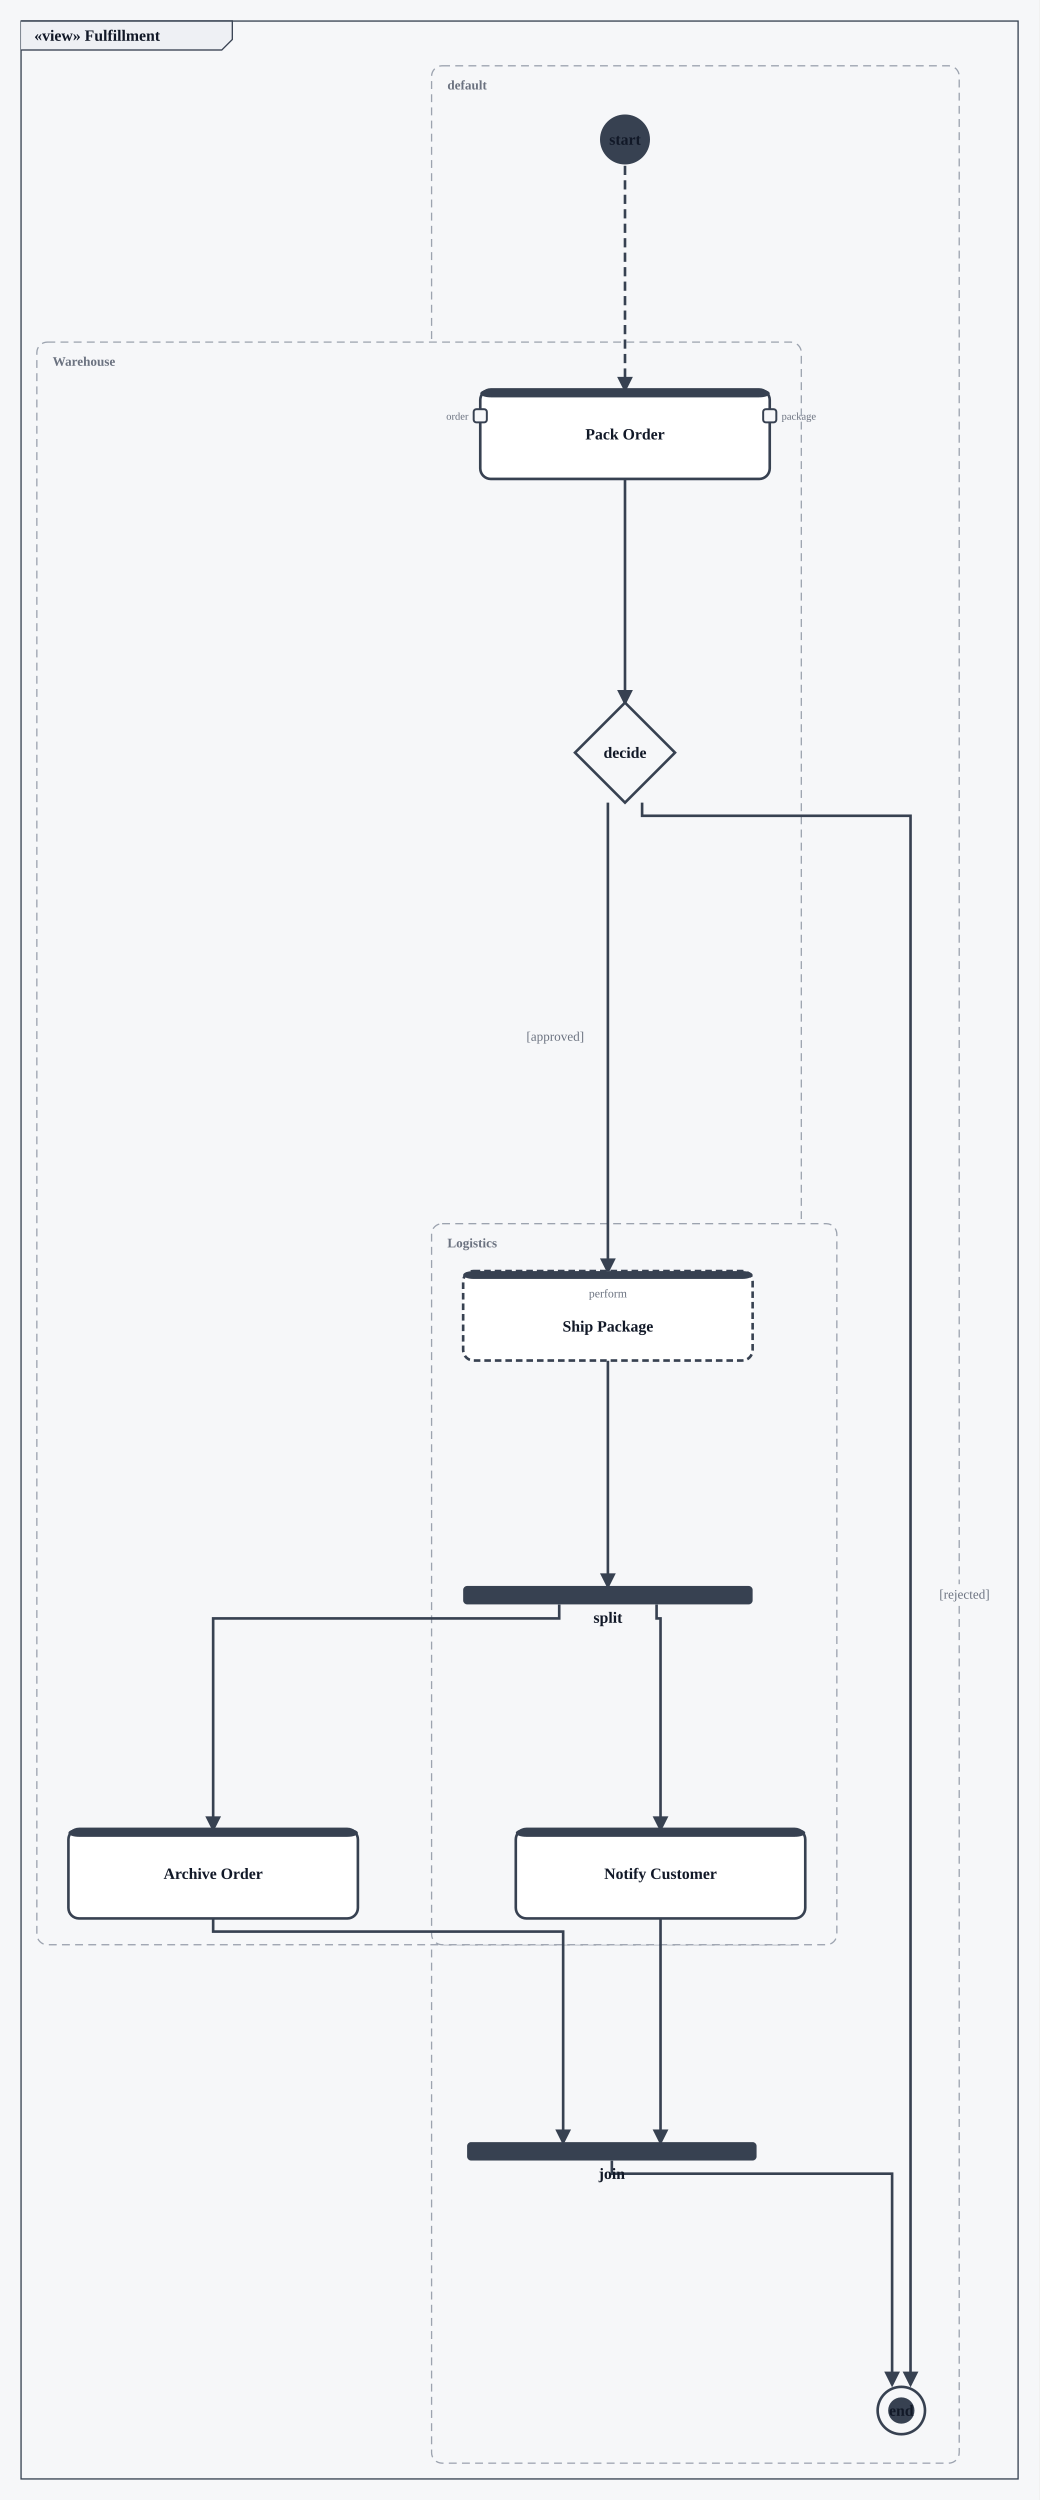
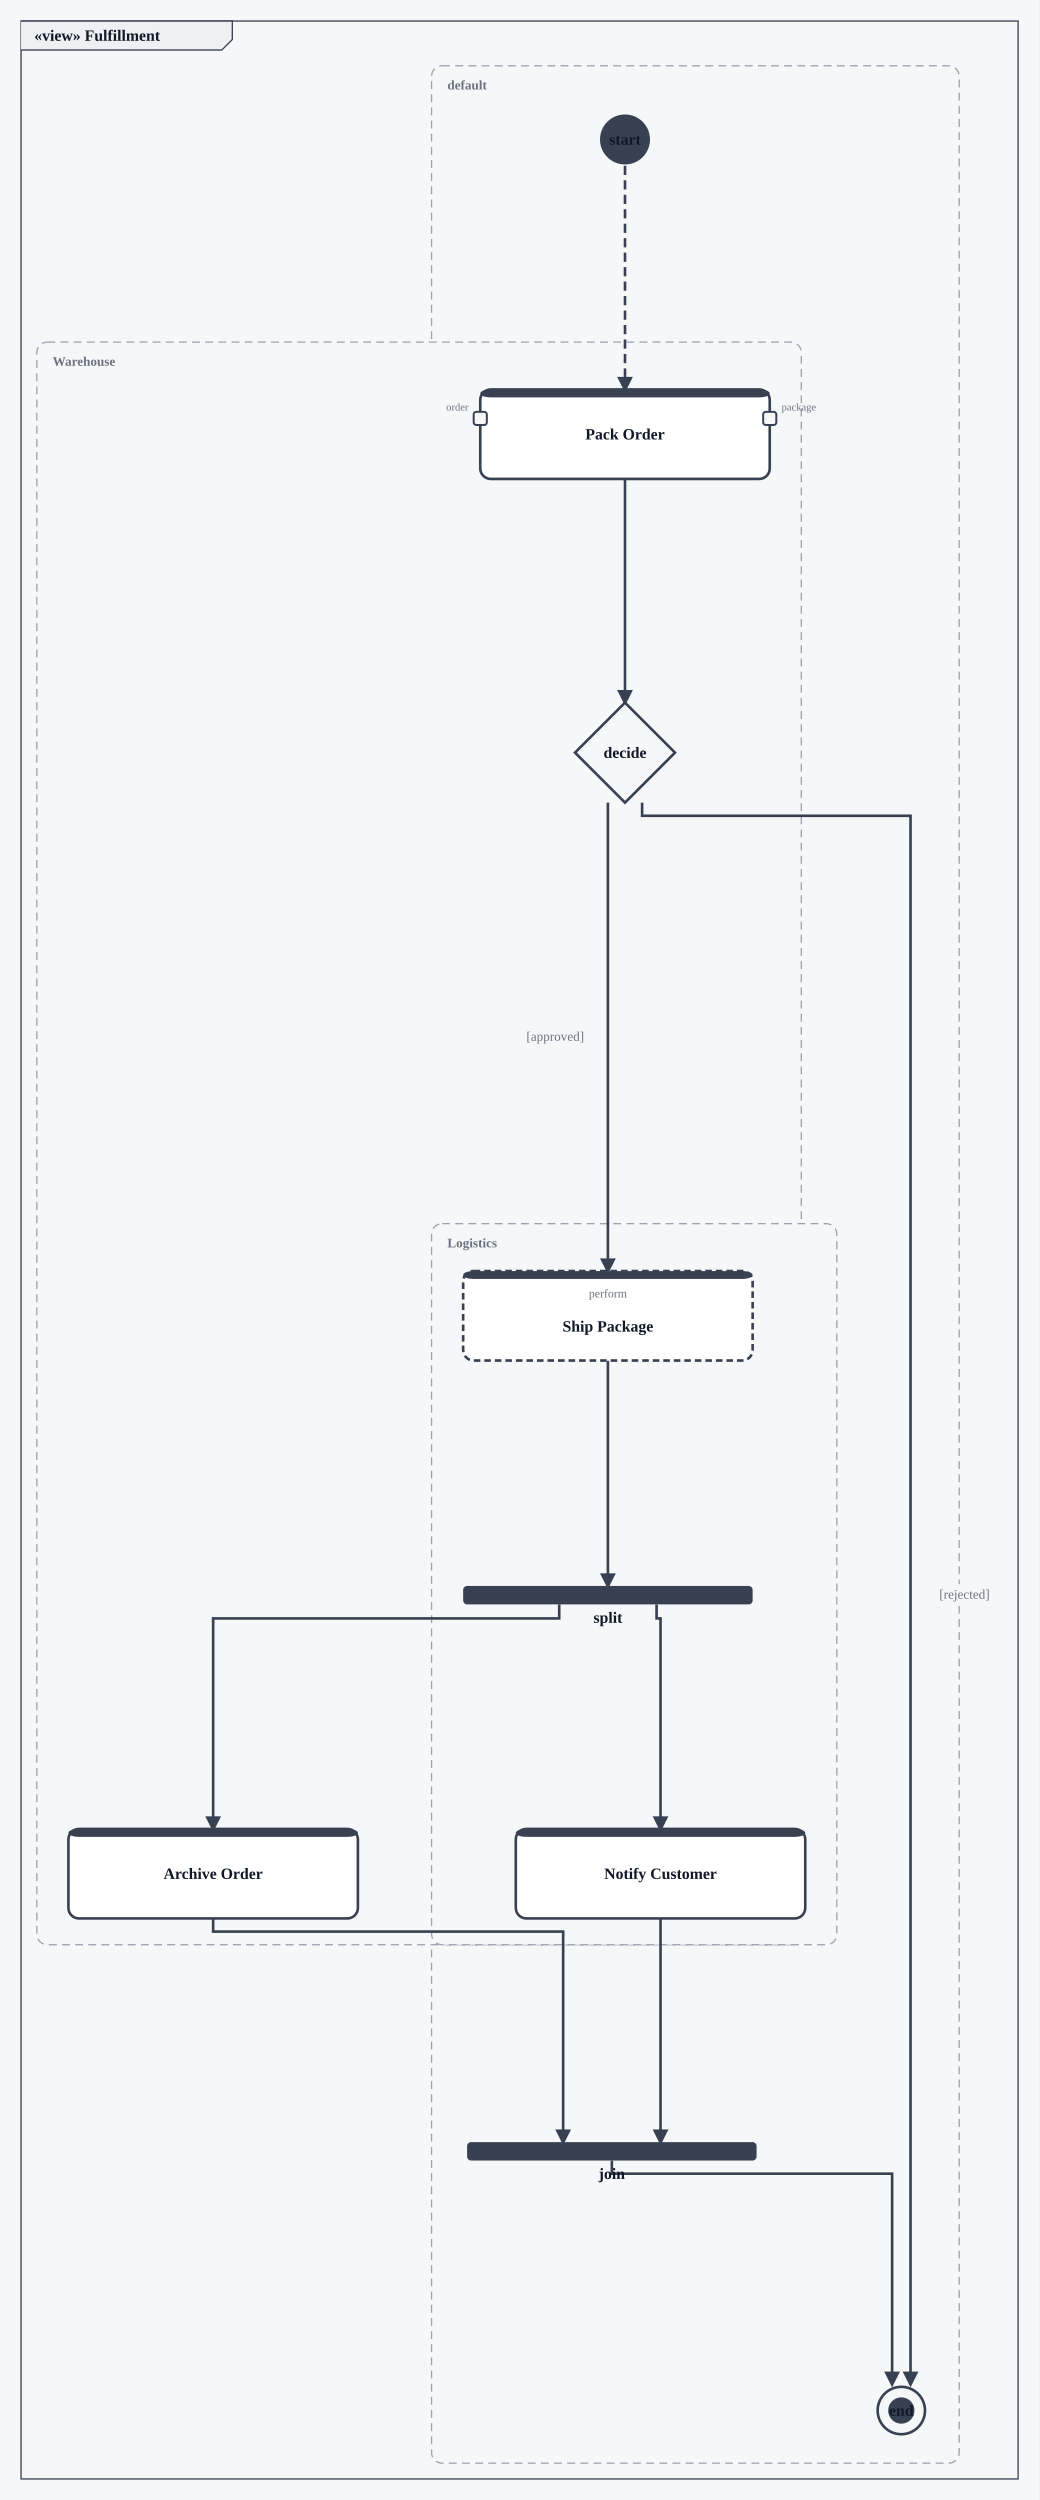
<svg xmlns="http://www.w3.org/2000/svg" class="sysml-viz-svg" width="100%" height="100%" viewBox="28 -6 789.75 1900" role="img" aria-label="Fulfillment" data-color-scheme="light" style="touch-action: none; cursor: grab;">
  <rect class="viz-bg" x="28" y="-6" width="789.75" height="1900" fill="#f6f7f9" />
  <defs>
    <marker id="viz-arrow" markerWidth="10" markerHeight="10" refX="9" refY="3" orient="auto" markerUnits="strokeWidth">
      <path d="M0,0 L0,6 L9,3 z" fill="#374151" />
    </marker>
    <marker id="general-d3-arrow" viewBox="0 -5 10 10" refX="8" refY="0" markerWidth="5" markerHeight="5" orient="auto">
      <path d="M0,-4L10,0L0,4" style="fill: #374151;" />
    </marker>
    <marker id="general-d3-arrow-open" viewBox="0 -5 10 10" refX="9" refY="0" markerWidth="8" markerHeight="8" orient="auto">
      <path d="M0,-4L10,0L0,4" style="fill: none; stroke: #374151; stroke-width: 1.3;" />
    </marker>
    <marker id="general-d3-specializes" viewBox="0 -6 12 12" refX="11" refY="0" markerWidth="8" markerHeight="8" orient="auto">
      <path d="M0,0L10,-4L10,4Z" style="fill: #ffffff; stroke: #374151; stroke-width: 1.2;" />
    </marker>
    <marker id="general-d3-defined-by" viewBox="-8 -6 20 12" refX="11" refY="0" markerWidth="13.5" markerHeight="8" orient="auto">
      <path d="M1,-4.5L11,0L1,4.5Z" style="fill: #ffffff; stroke: #374151; stroke-width: 1.2;" />
      <circle cx="-2.5" cy="-3" r="1.2" style="fill: #374151;" />
      <circle cx="-2.5" cy="3" r="1.2" style="fill: #374151;" />
    </marker>
    <marker id="general-d3-subsets" viewBox="0 -6 12 12" refX="11" refY="0" markerWidth="8" markerHeight="8" orient="auto">
      <path d="M1,-4.5L11,0L1,4.5Z" style="fill: #ffffff; stroke: #374151; stroke-width: 1.2;" />
    </marker>
    <marker id="general-d3-diamond" viewBox="0 -6 12 12" refX="2" refY="0" markerWidth="7" markerHeight="7" orient="auto">
      <path d="M0,0L5,-4L10,0L5,4Z" style="fill: #374151;" />
    </marker>
    <marker id="ibd-connection-dot" viewBox="-5 -5 10 10" refX="0" refY="0" markerWidth="5" markerHeight="5" orient="auto">
      <circle r="3" style="fill: #ffffff; stroke: #374151; stroke-width: 1.5;" />
    </marker>
    <marker id="ibd-flow-arrow" viewBox="0 -5 10 10" refX="10" refY="0" markerWidth="8" markerHeight="8" orient="auto">
      <path d="M0,-4L10,0L0,4Z" style="fill: #374151;" />
    </marker>
    <marker id="ibd-interface-arrow" viewBox="0 -5 10 10" refX="10" refY="0" markerWidth="8" markerHeight="8" orient="auto">
      <path d="M0,-4L10,0L0,4Z" style="fill: none; stroke: #374151; stroke-width: 1.5;" />
    </marker>
    <marker id="action-flow-arrow" viewBox="0 -5 10 10" refX="8" refY="0" markerWidth="6" markerHeight="6" orient="auto">
      <path d="M0,-5L10,0L0,5" style="fill: #374151;" />
    </marker>
  </defs>
  <style class="sysml-node-chrome-style">.sysml-disclosure { cursor: pointer; outline: none; }
.sysml-disclosure .sysml-disclosure-box,
.sysml-disclosure .sysml-disclosure-glyph { pointer-events: none; }
.sysml-disclosure:hover .sysml-disclosure-target { fill: #e5e7eb !important; fill-opacity: 0.55; }
.sysml-disclosure:hover .sysml-disclosure-box { fill: #e5e7eb; stroke: #374151; }
.sysml-disclosure:focus-visible .sysml-disclosure-target { stroke: #2563eb; stroke-width: 2px; fill: #e5e7eb !important; fill-opacity: 0.35; }
.sysml-disclosure:focus-visible .sysml-disclosure-box { stroke: #2563eb; }
.sysml-compartment-label text { user-select: none; }
.viz-node text { user-select: none; }</style>
  <g class="viz-root">
    <g class="view-frame" data-view-name="Fulfillment" style="pointer-events: none;">
      <rect class="view-frame-border" x="44" y="10" width="757.75" height="1868" style="fill: none; stroke: #374151; stroke-width: 1px;" />
      <path class="view-frame-name-compartment" d="M44,10 H204.56 V24 L196.56,32 H44" style="fill: #eef0f4; stroke: #374151; stroke-width: 1px;" />
      <text class="view-frame-name" x="54" y="25" style="font-size: 12px; font-weight: 700; fill: #111827;">«view» Fulfillment</text>
    </g>
    <g class="activity-swim-lanes">
      <rect x="356" y="44" width="401" height="1822" rx="8" style="fill: #f6f7f9; stroke: #9ca3af; stroke-dasharray: 6,4;" />
      <text x="368" y="62" style="font-size: 10px; font-weight: 700; fill: #6b7280;">default</text>
      <rect x="56" y="254" width="581" height="1218" rx="8" style="fill: #f6f7f9; stroke: #9ca3af; stroke-dasharray: 6,4;" />
      <text x="68" y="272" style="font-size: 10px; font-weight: 700; fill: #6b7280;">Warehouse</text>
      <rect x="356" y="924" width="308" height="548" rx="8" style="fill: #f6f7f9; stroke: #9ca3af; stroke-dasharray: 6,4;" />
      <text x="368" y="942" style="font-size: 10px; font-weight: 700; fill: #6b7280;">Logistics</text>
    </g>
    <g class="activity-flows">
      <path class="activity-flow action-flow-edge aflow-succession" data-flow-kind="succession" d="M503,120 L503,290" data-edge-id="flow-0" data-base-stroke-width="2" style="fill: none; stroke: #374151; stroke-width: 2px; stroke-dasharray: 7,4; marker-end: url(#action-flow-arrow);" />
      <path class="viz-edge-hit-target" data-tooltip-kind="edge" data-tooltip-id="flow-0" d="M503,120 L503,290" aria-label="Succession; From: start; To: Pack Order; Source ID: start; Target ID: pack" style="fill: none; stroke: transparent; stroke-width: 12px; pointer-events: stroke;" />
      <path class="activity-flow action-flow-edge" data-flow-kind="other" d="M503,358 L503,528" data-edge-id="flow-1" data-base-stroke-width="2" style="fill: none; stroke: #374151; stroke-width: 2px; stroke-dasharray: none; marker-end: url(#action-flow-arrow);" />
      <path class="viz-edge-hit-target" data-tooltip-kind="edge" data-tooltip-id="flow-1" d="M503,358 L503,528" aria-label="Flow; From: Pack Order; To: decide; Source ID: pack; Target ID: decide" style="fill: none; stroke: transparent; stroke-width: 12px; pointer-events: stroke;" />
      <path class="activity-flow action-flow-edge" data-flow-kind="other" d="M490,604 L490,960" data-edge-id="flow-2" data-base-stroke-width="2" style="fill: none; stroke: #374151; stroke-width: 2px; stroke-dasharray: none; marker-end: url(#action-flow-arrow);" />
      <path class="viz-edge-hit-target" data-tooltip-kind="edge" data-tooltip-id="flow-2" d="M490,604 L490,960" aria-label="Flow; Name: approved; From: decide; To: Ship Package; Condition: approved; Source ID: decide; Target ID: ship" style="fill: none; stroke: transparent; stroke-width: 12px; pointer-events: stroke;" />
      <rect x="422" y="774" width="56" height="16" rx="3" style="fill: #f6f7f9; stroke: none;" />
      <text x="450" y="785" text-anchor="middle" style="font-size: 10px; fill: #6b7280;">[approved]</text>
      <path class="activity-flow action-flow-edge" data-flow-kind="other" d="M516,604 L516,614 L720,614 L720,1806" data-edge-id="flow-3" data-base-stroke-width="2" style="fill: none; stroke: #374151; stroke-width: 2px; stroke-dasharray: none; marker-end: url(#action-flow-arrow);" />
      <path class="viz-edge-hit-target" data-tooltip-kind="edge" data-tooltip-id="flow-3" d="M516,604 L516,614 L720,614 L720,1806" aria-label="Flow; Name: rejected; From: decide; To: end; Condition: rejected; Source ID: decide; Target ID: end" style="fill: none; stroke: transparent; stroke-width: 12px; pointer-events: stroke;" />
      <rect x="733" y="1198" width="56" height="16" rx="3" style="fill: #f6f7f9; stroke: none;" />
      <text x="761" y="1209" text-anchor="middle" style="font-size: 10px; fill: #6b7280;">[rejected]</text>
      <path class="activity-flow action-flow-edge aflow-streaming" data-flow-kind="streaming" d="M490,1028 L490,1199.333" data-edge-id="flow-4" data-base-stroke-width="2" style="fill: none; stroke: #374151; stroke-width: 2px; stroke-dasharray: none; marker-end: url(#action-flow-arrow);" />
      <path class="viz-edge-hit-target" data-tooltip-kind="edge" data-tooltip-id="flow-4" d="M490,1028 L490,1199.333" aria-label="Flow; From: Ship Package; To: split; Source ID: ship; Target ID: split" style="fill: none; stroke: transparent; stroke-width: 12px; pointer-events: stroke;" />
      <path class="activity-flow action-flow-edge" data-flow-kind="other" d="M527,1213.333 L527,1224 L530,1224 L530,1384" data-edge-id="flow-5" data-base-stroke-width="2" style="fill: none; stroke: #374151; stroke-width: 2px; stroke-dasharray: none; marker-end: url(#action-flow-arrow);" />
      <path class="viz-edge-hit-target" data-tooltip-kind="edge" data-tooltip-id="flow-5" d="M527,1213.333 L527,1224 L530,1224 L530,1384" aria-label="Flow; From: split; To: Notify Customer; Source ID: split; Target ID: notify" style="fill: none; stroke: transparent; stroke-width: 12px; pointer-events: stroke;" />
      <path class="activity-flow action-flow-edge" data-flow-kind="other" d="M453,1213.333 L453,1224 L190,1224 L190,1384" data-edge-id="flow-6" data-base-stroke-width="2" style="fill: none; stroke: #374151; stroke-width: 2px; stroke-dasharray: none; marker-end: url(#action-flow-arrow);" />
      <path class="viz-edge-hit-target" data-tooltip-kind="edge" data-tooltip-id="flow-6" d="M453,1213.333 L453,1224 L190,1224 L190,1384" aria-label="Flow; From: split; To: Archive Order; Source ID: split; Target ID: archive" style="fill: none; stroke: transparent; stroke-width: 12px; pointer-events: stroke;" />
      <path class="activity-flow action-flow-edge" data-flow-kind="other" d="M530,1452 L530,1622" data-edge-id="flow-7" data-base-stroke-width="2" style="fill: none; stroke: #374151; stroke-width: 2px; stroke-dasharray: none; marker-end: url(#action-flow-arrow);" />
      <path class="viz-edge-hit-target" data-tooltip-kind="edge" data-tooltip-id="flow-7" d="M530,1452 L530,1622" aria-label="Flow; From: Notify Customer; To: join; Source ID: notify; Target ID: join" style="fill: none; stroke: transparent; stroke-width: 12px; pointer-events: stroke;" />
      <path class="activity-flow action-flow-edge" data-flow-kind="other" d="M190,1452 L190,1462 L456,1462 L456,1622" data-edge-id="flow-8" data-base-stroke-width="2" style="fill: none; stroke: #374151; stroke-width: 2px; stroke-dasharray: none; marker-end: url(#action-flow-arrow);" />
      <path class="viz-edge-hit-target" data-tooltip-kind="edge" data-tooltip-id="flow-8" d="M190,1452 L190,1462 L456,1462 L456,1622" aria-label="Flow; From: Archive Order; To: join; Source ID: archive; Target ID: join" style="fill: none; stroke: transparent; stroke-width: 12px; pointer-events: stroke;" />
      <path class="activity-flow action-flow-edge" data-flow-kind="other" d="M493,1636 L493,1646 L706,1646 L706,1806" data-edge-id="flow-9" data-base-stroke-width="2" style="fill: none; stroke: #374151; stroke-width: 2px; stroke-dasharray: none; marker-end: url(#action-flow-arrow);" />
      <path class="viz-edge-hit-target" data-tooltip-kind="edge" data-tooltip-id="flow-9" d="M493,1636 L493,1646 L706,1646 L706,1806" aria-label="Flow; From: join; To: end; Source ID: join; Target ID: end" style="fill: none; stroke: transparent; stroke-width: 12px; pointer-events: stroke;" />
    </g>
    <g class="activity-actions">
      <g class="activity-action action-flow-node" data-node-id="start" transform="translate(483,80)" style="cursor: ;">
        <circle class="node-background" data-original-stroke="#374151" data-original-width="2px" cx="20" cy="20" r="18" style="fill: #374151; stroke: #374151; stroke-width: 2px;" />
        <text x="20" y="24" text-anchor="middle" style="font-size: 12px; font-weight: 600; fill: #111827;">start</text>
      </g>
      <g class="activity-action action-flow-node" data-node-id="pack" transform="translate(393,290)" style="cursor: ;">
        <rect class="node-background" data-original-stroke="#374151" data-original-width="2px" width="220" height="68" rx="8" style="fill: #ffffff; stroke: #374151; stroke-width: 2px; stroke-dasharray: none;" />
        <rect width="220" height="6" rx="8" style="fill: #374151; stroke: none;" />
        <text x="110" y="38" text-anchor="middle" style="font-size: 12px; font-weight: 600; fill: #111827;">Pack Order</text>
-         <rect class="action-parameter-badge action-parameter-input" x="-5" y="15" width="10" height="10" rx="2" style="fill: #f6f7f9; stroke: #374151; stroke-width: 1.5px;" />
-         <text class="action-parameter-label action-parameter-input-label" x="-9" y="23" text-anchor="end" style="font-size: 8px; fill: #6b7280;">order</text>
-         <rect class="action-parameter-badge action-parameter-output" x="215" y="15" width="10" height="10" rx="2" style="fill: #f6f7f9; stroke: #374151; stroke-width: 1.5px;" />
-         <text class="action-parameter-label action-parameter-output-label" x="229" y="23" text-anchor="start" style="font-size: 8px; fill: #6b7280;">package</text>
+         <rect class="action-parameter-badge action-parameter-input" x="-5" y="17" width="10" height="10" rx="2" style="fill: #f6f7f9; stroke: #374151; stroke-width: 1.5px;" />
+         <text class="action-parameter-label action-parameter-input-label" x="-9" y="16" text-anchor="end" style="font-size: 8px; fill: #6b7280;">order</text>
+         <rect class="action-parameter-badge action-parameter-output" x="215" y="17" width="10" height="10" rx="2" style="fill: #f6f7f9; stroke: #374151; stroke-width: 1.5px;" />
+         <text class="action-parameter-label action-parameter-output-label" x="229" y="16" text-anchor="start" style="font-size: 8px; fill: #6b7280;">package</text>
      </g>
      <g class="activity-action action-flow-node" data-node-id="decide" transform="translate(465,528)" style="cursor: ;">
        <path class="node-background" data-original-stroke="#374151" data-original-width="2px" d="M38,0 L76,38 L38,76 L0,38 Z" style="fill: #f6f7f9; stroke: #374151; stroke-width: 2px;" />
        <text x="38" y="42" text-anchor="middle" style="font-size: 12px; font-weight: 600; fill: #111827;">decide</text>
      </g>
      <g class="activity-action action-flow-node perform-action-node" data-node-id="ship" transform="translate(380,960)" style="cursor: ;">
        <rect class="node-background" data-original-stroke="#374151" data-original-width="2px" width="220" height="68" rx="8" style="fill: #ffffff; stroke: #374151; stroke-width: 2px; stroke-dasharray: 5,3;" />
        <rect width="220" height="6" rx="8" style="fill: #374151; stroke: none;" />
        <text class="perform-action-stereotype" x="110" y="20" text-anchor="middle" style="font-size: 9px; fill: #6b7280;">perform</text>
        <text x="110" y="46" text-anchor="middle" style="font-size: 12px; font-weight: 600; fill: #111827;">Ship Package</text>
      </g>
      <g class="activity-action action-flow-node" data-node-id="split" transform="translate(380,1199.333)" style="cursor: ;">
        <rect class="node-background" data-original-stroke="none" data-original-width="0px" width="220" height="14" rx="3" style="fill: #374151; stroke: none;" />
        <text x="110" y="28" text-anchor="middle" style="font-size: 12px; font-weight: 600; fill: #111827;">split</text>
      </g>
      <g class="activity-action action-flow-node" data-node-id="notify" transform="translate(420,1384)" style="cursor: ;">
        <rect class="node-background" data-original-stroke="#374151" data-original-width="2px" width="220" height="68" rx="8" style="fill: #ffffff; stroke: #374151; stroke-width: 2px; stroke-dasharray: none;" />
        <rect width="220" height="6" rx="8" style="fill: #374151; stroke: none;" />
        <text x="110" y="38" text-anchor="middle" style="font-size: 12px; font-weight: 600; fill: #111827;">Notify Customer</text>
      </g>
      <g class="activity-action action-flow-node" data-node-id="archive" transform="translate(80,1384)" style="cursor: ;">
        <rect class="node-background" data-original-stroke="#374151" data-original-width="2px" width="220" height="68" rx="8" style="fill: #ffffff; stroke: #374151; stroke-width: 2px; stroke-dasharray: none;" />
        <rect width="220" height="6" rx="8" style="fill: #374151; stroke: none;" />
        <text x="110" y="38" text-anchor="middle" style="font-size: 12px; font-weight: 600; fill: #111827;">Archive Order</text>
      </g>
      <g class="activity-action action-flow-node" data-node-id="join" transform="translate(383,1622)" style="cursor: ;">
        <rect class="node-background" data-original-stroke="none" data-original-width="0px" width="220" height="14" rx="3" style="fill: #374151; stroke: none;" />
        <text x="110" y="28" text-anchor="middle" style="font-size: 12px; font-weight: 600; fill: #111827;">join</text>
      </g>
      <g class="activity-action action-flow-node" data-node-id="end" transform="translate(693,1806)" style="cursor: ;">
        <circle class="node-background" data-original-stroke="#374151" data-original-width="2px" cx="20" cy="20" r="18" style="fill: #f6f7f9; stroke: #374151; stroke-width: 2px;" />
        <circle cx="20" cy="20" r="10" style="fill: #374151; stroke: none;" />
        <text x="20" y="24" text-anchor="middle" style="font-size: 12px; font-weight: 600; fill: #111827;">end</text>
      </g>
    </g>
  </g>
</svg>
